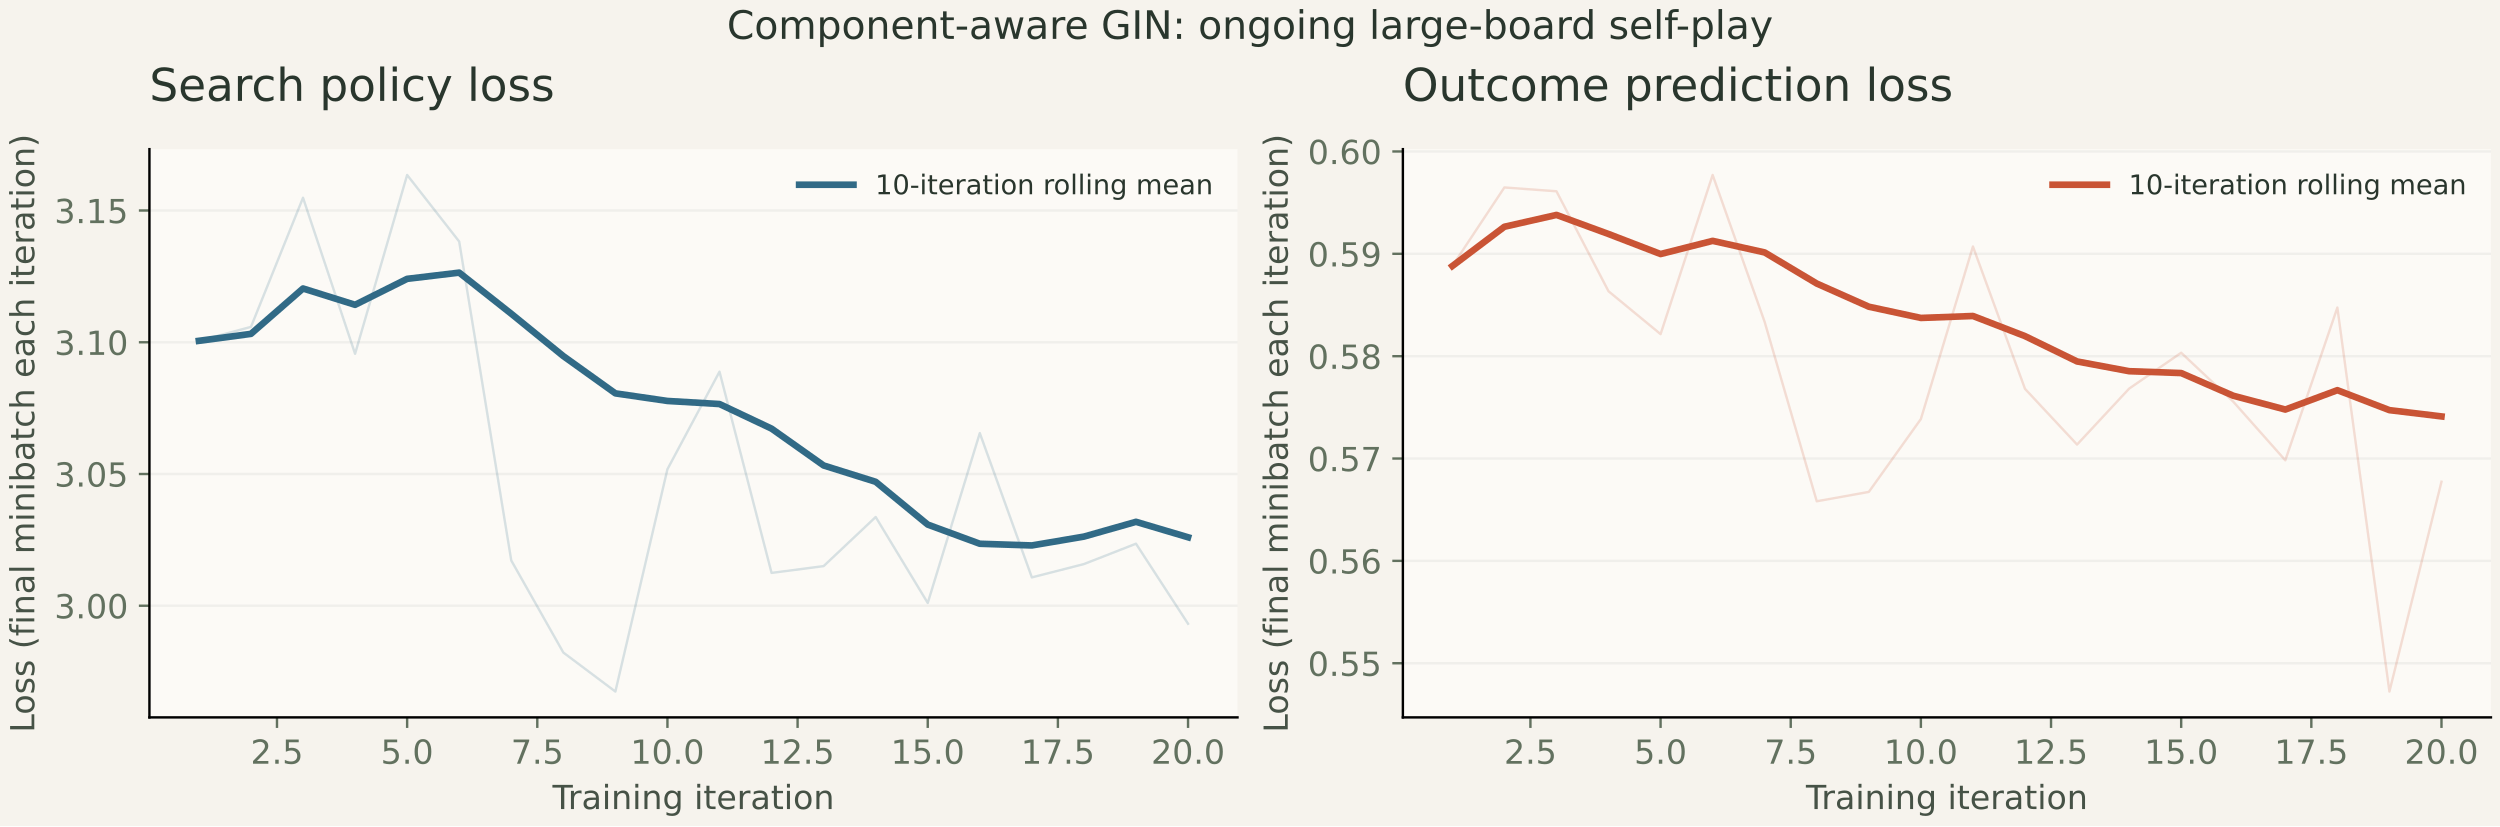
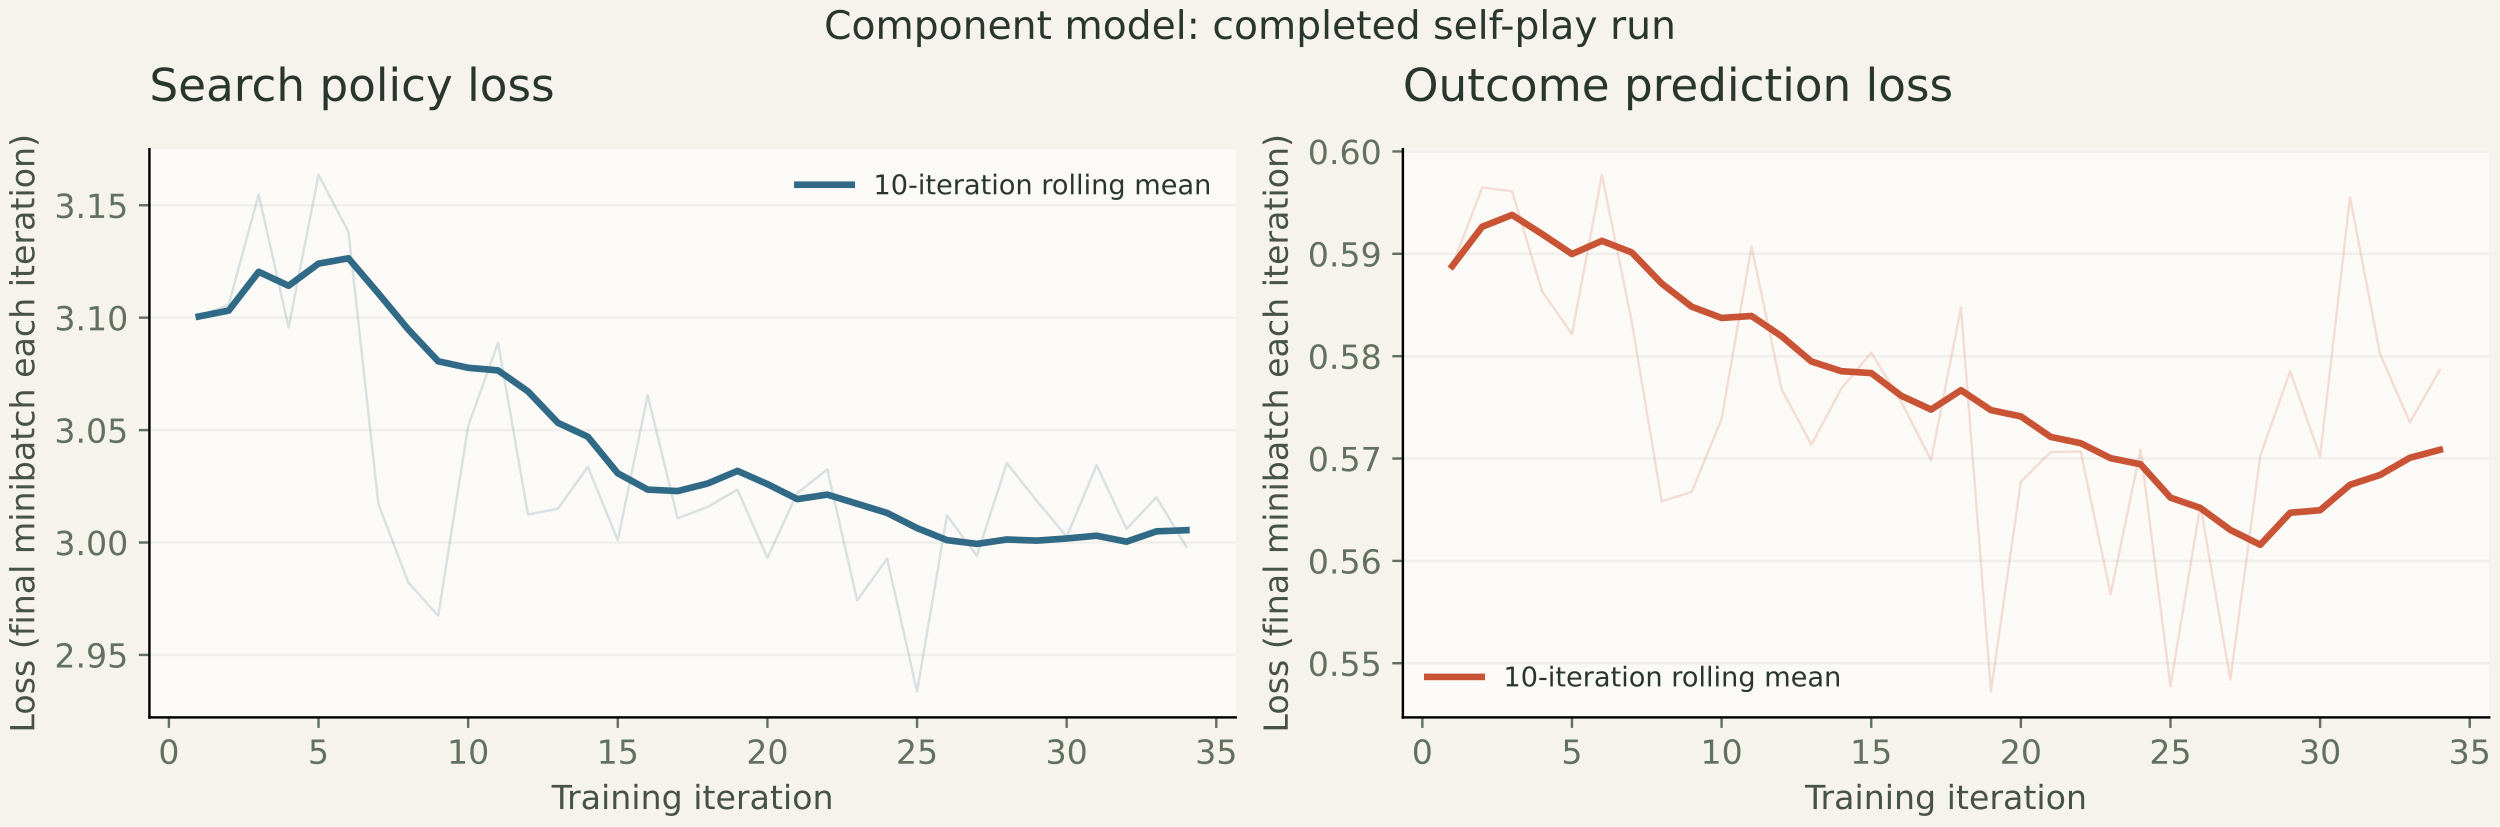
<svg xmlns="http://www.w3.org/2000/svg" xmlns:xlink="http://www.w3.org/1999/xlink" width="828pt" height="273.6pt" viewBox="0 0 828 273.6" version="1.1">
  <defs>
    <style type="text/css">*{stroke-linejoin: round; stroke-linecap: butt}</style>
  </defs>
  <g id="figure_1">
    <g id="patch_1">
      <path d="M 0 273.6 L 828 273.6 L 828 0 L 0 0 z " style="fill: #f6f3ed" />
    </g>
    <g id="axes_1">
      <g id="patch_2">
-         <path d="M 49.493 237.599 L 409.86 237.599 L 409.86 49.399 L 49.493 49.399 z " style="fill: #fcfaf6" />
+         <path d="M 49.493 237.599 L 409.282 237.599 L 409.282 49.399 L 49.493 49.399 z " style="fill: #fcfaf6" />
      </g>
      <g id="matplotlib.axis_1">
        <g id="xtick_1">
          <g id="line2d_1">
            <defs>
              <path id="m33b738a02d" d="M 0 0 L 0 3.5 " style="stroke: #62715f; stroke-width: 0.8" />
            </defs>
            <g>
-               <use xlink:href="#m33b738a02d" x="91.737" y="237.599" style="fill: #62715f; stroke: #62715f; stroke-width: 0.8" />
+               <use xlink:href="#m33b738a02d" x="55.936" y="237.599" style="fill: #62715f; stroke: #62715f; stroke-width: 0.8" />
            </g>
          </g>
          <g id="text_1">
-             <text style="font-size: 11px; font-family: 'DejaVu Sans'; text-anchor: middle; fill: #62715f" x="91.737" y="252.956" transform="rotate(-0 91.73723 252.9563)">2.5</text>
+             <text style="font-size: 11px; font-family: 'DejaVu Sans'; text-anchor: middle; fill: #62715f" x="55.936" y="252.956" transform="rotate(-0 55.93579 252.9563)">0</text>
          </g>
        </g>
        <g id="xtick_2">
          <g id="line2d_2">
            <g>
-               <use xlink:href="#m33b738a02d" x="134.843" y="237.599" style="fill: #62715f; stroke: #62715f; stroke-width: 0.8" />
+               <use xlink:href="#m33b738a02d" x="105.494" y="237.599" style="fill: #62715f; stroke: #62715f; stroke-width: 0.8" />
            </g>
          </g>
          <g id="text_2">
-             <text style="font-size: 11px; font-family: 'DejaVu Sans'; text-anchor: middle; fill: #62715f" x="134.843" y="252.956" transform="rotate(-0 134.8433 252.9563)">5.0</text>
+             <text style="font-size: 11px; font-family: 'DejaVu Sans'; text-anchor: middle; fill: #62715f" x="105.494" y="252.956" transform="rotate(-0 105.4935 252.9563)">5</text>
          </g>
        </g>
        <g id="xtick_3">
          <g id="line2d_3">
            <g>
-               <use xlink:href="#m33b738a02d" x="177.949" y="237.599" style="fill: #62715f; stroke: #62715f; stroke-width: 0.8" />
+               <use xlink:href="#m33b738a02d" x="155.051" y="237.599" style="fill: #62715f; stroke: #62715f; stroke-width: 0.8" />
            </g>
          </g>
          <g id="text_3">
-             <text style="font-size: 11px; font-family: 'DejaVu Sans'; text-anchor: middle; fill: #62715f" x="177.949" y="252.956" transform="rotate(-0 177.9494 252.9563)">7.5</text>
+             <text style="font-size: 11px; font-family: 'DejaVu Sans'; text-anchor: middle; fill: #62715f" x="155.051" y="252.956" transform="rotate(-0 155.0512 252.9563)">10</text>
          </g>
        </g>
        <g id="xtick_4">
          <g id="line2d_4">
            <g>
-               <use xlink:href="#m33b738a02d" x="221.055" y="237.599" style="fill: #62715f; stroke: #62715f; stroke-width: 0.8" />
+               <use xlink:href="#m33b738a02d" x="204.609" y="237.599" style="fill: #62715f; stroke: #62715f; stroke-width: 0.8" />
            </g>
          </g>
          <g id="text_4">
-             <text style="font-size: 11px; font-family: 'DejaVu Sans'; text-anchor: middle; fill: #62715f" x="221.055" y="252.956" transform="rotate(-0 221.0554 252.9563)">10.0</text>
+             <text style="font-size: 11px; font-family: 'DejaVu Sans'; text-anchor: middle; fill: #62715f" x="204.609" y="252.956" transform="rotate(-0 204.6089 252.9563)">15</text>
          </g>
        </g>
        <g id="xtick_5">
          <g id="line2d_5">
            <g>
-               <use xlink:href="#m33b738a02d" x="264.161" y="237.599" style="fill: #62715f; stroke: #62715f; stroke-width: 0.8" />
+               <use xlink:href="#m33b738a02d" x="254.167" y="237.599" style="fill: #62715f; stroke: #62715f; stroke-width: 0.8" />
            </g>
          </g>
          <g id="text_5">
-             <text style="font-size: 11px; font-family: 'DejaVu Sans'; text-anchor: middle; fill: #62715f" x="264.161" y="252.956" transform="rotate(-0 264.1615 252.9563)">12.5</text>
+             <text style="font-size: 11px; font-family: 'DejaVu Sans'; text-anchor: middle; fill: #62715f" x="254.167" y="252.956" transform="rotate(-0 254.1667 252.9563)">20</text>
          </g>
        </g>
        <g id="xtick_6">
          <g id="line2d_6">
            <g>
-               <use xlink:href="#m33b738a02d" x="307.268" y="237.599" style="fill: #62715f; stroke: #62715f; stroke-width: 0.8" />
+               <use xlink:href="#m33b738a02d" x="303.724" y="237.599" style="fill: #62715f; stroke: #62715f; stroke-width: 0.8" />
            </g>
          </g>
          <g id="text_6">
-             <text style="font-size: 11px; font-family: 'DejaVu Sans'; text-anchor: middle; fill: #62715f" x="307.268" y="252.956" transform="rotate(-0 307.2676 252.9563)">15.0</text>
+             <text style="font-size: 11px; font-family: 'DejaVu Sans'; text-anchor: middle; fill: #62715f" x="303.724" y="252.956" transform="rotate(-0 303.7244 252.9563)">25</text>
          </g>
        </g>
        <g id="xtick_7">
          <g id="line2d_7">
            <g>
-               <use xlink:href="#m33b738a02d" x="350.374" y="237.599" style="fill: #62715f; stroke: #62715f; stroke-width: 0.8" />
+               <use xlink:href="#m33b738a02d" x="353.282" y="237.599" style="fill: #62715f; stroke: #62715f; stroke-width: 0.8" />
            </g>
          </g>
          <g id="text_7">
-             <text style="font-size: 11px; font-family: 'DejaVu Sans'; text-anchor: middle; fill: #62715f" x="350.374" y="252.956" transform="rotate(-0 350.3736 252.9563)">17.5</text>
+             <text style="font-size: 11px; font-family: 'DejaVu Sans'; text-anchor: middle; fill: #62715f" x="353.282" y="252.956" transform="rotate(-0 353.2821 252.9563)">30</text>
          </g>
        </g>
        <g id="xtick_8">
          <g id="line2d_8">
            <g>
-               <use xlink:href="#m33b738a02d" x="393.48" y="237.599" style="fill: #62715f; stroke: #62715f; stroke-width: 0.8" />
+               <use xlink:href="#m33b738a02d" x="402.84" y="237.599" style="fill: #62715f; stroke: #62715f; stroke-width: 0.8" />
            </g>
          </g>
          <g id="text_8">
-             <text style="font-size: 11px; font-family: 'DejaVu Sans'; text-anchor: middle; fill: #62715f" x="393.48" y="252.956" transform="rotate(-0 393.4797 252.9563)">20.0</text>
+             <text style="font-size: 11px; font-family: 'DejaVu Sans'; text-anchor: middle; fill: #62715f" x="402.84" y="252.956" transform="rotate(-0 402.8398 252.9563)">35</text>
          </g>
        </g>
        <g id="text_9">
-           <text style="font-size: 11px; font-family: 'DejaVu Sans'; text-anchor: middle; fill: #465246" x="229.677" y="267.957" transform="rotate(-0 229.6766 267.9572)">Training iteration</text>
+           <text style="font-size: 11px; font-family: 'DejaVu Sans'; text-anchor: middle; fill: #465246" x="229.388" y="267.957" transform="rotate(-0 229.3878 267.9572)">Training iteration</text>
        </g>
      </g>
      <g id="matplotlib.axis_2">
        <g id="ytick_1">
          <g id="line2d_9">
-             <path d="M 49.493 200.615 L 409.86 200.615 " clip-path="url(#p39adaccbd3)" style="fill: none; stroke: #b0b0b0; stroke-opacity: 0.15; stroke-width: 0.8; stroke-linecap: square" />
+             <path d="M 49.493 216.904 L 409.282 216.904 " clip-path="url(#p770734e2e4)" style="fill: none; stroke: #b0b0b0; stroke-opacity: 0.15; stroke-width: 0.8; stroke-linecap: square" />
          </g>
          <g id="line2d_10">
            <defs>
              <path id="m487b90fc59" d="M 0 0 L -3.5 0 " style="stroke: #62715f; stroke-width: 0.8" />
            </defs>
            <g>
-               <use xlink:href="#m487b90fc59" x="49.493" y="200.615" style="fill: #62715f; stroke: #62715f; stroke-width: 0.8" />
+               <use xlink:href="#m487b90fc59" x="49.493" y="216.904" style="fill: #62715f; stroke: #62715f; stroke-width: 0.8" />
            </g>
          </g>
          <g id="text_10">
-             <text style="font-size: 11px; font-family: 'DejaVu Sans'; text-anchor: end; fill: #62715f" x="42.493" y="204.794" transform="rotate(-0 42.49329 204.7939)">3.00</text>
+             <text style="font-size: 11px; font-family: 'DejaVu Sans'; text-anchor: end; fill: #62715f" x="42.493" y="221.083" transform="rotate(-0 42.49329 221.0829)">2.95</text>
          </g>
        </g>
        <g id="ytick_2">
          <g id="line2d_11">
-             <path d="M 49.493 156.983 L 409.86 156.983 " clip-path="url(#p39adaccbd3)" style="fill: none; stroke: #b0b0b0; stroke-opacity: 0.15; stroke-width: 0.8; stroke-linecap: square" />
+             <path d="M 49.493 179.676 L 409.282 179.676 " clip-path="url(#p770734e2e4)" style="fill: none; stroke: #b0b0b0; stroke-opacity: 0.15; stroke-width: 0.8; stroke-linecap: square" />
          </g>
          <g id="line2d_12">
            <g>
-               <use xlink:href="#m487b90fc59" x="49.493" y="156.983" style="fill: #62715f; stroke: #62715f; stroke-width: 0.8" />
+               <use xlink:href="#m487b90fc59" x="49.493" y="179.676" style="fill: #62715f; stroke: #62715f; stroke-width: 0.8" />
            </g>
          </g>
          <g id="text_11">
-             <text style="font-size: 11px; font-family: 'DejaVu Sans'; text-anchor: end; fill: #62715f" x="42.493" y="161.162" transform="rotate(-0 42.49329 161.1617)">3.05</text>
+             <text style="font-size: 11px; font-family: 'DejaVu Sans'; text-anchor: end; fill: #62715f" x="42.493" y="183.855" transform="rotate(-0 42.49329 183.8548)">3.00</text>
          </g>
        </g>
        <g id="ytick_3">
          <g id="line2d_13">
-             <path d="M 49.493 113.351 L 409.86 113.351 " clip-path="url(#p39adaccbd3)" style="fill: none; stroke: #b0b0b0; stroke-opacity: 0.15; stroke-width: 0.8; stroke-linecap: square" />
+             <path d="M 49.493 142.448 L 409.282 142.448 " clip-path="url(#p770734e2e4)" style="fill: none; stroke: #b0b0b0; stroke-opacity: 0.15; stroke-width: 0.8; stroke-linecap: square" />
          </g>
          <g id="line2d_14">
            <g>
-               <use xlink:href="#m487b90fc59" x="49.493" y="113.351" style="fill: #62715f; stroke: #62715f; stroke-width: 0.8" />
+               <use xlink:href="#m487b90fc59" x="49.493" y="142.448" style="fill: #62715f; stroke: #62715f; stroke-width: 0.8" />
            </g>
          </g>
          <g id="text_12">
-             <text style="font-size: 11px; font-family: 'DejaVu Sans'; text-anchor: end; fill: #62715f" x="42.493" y="117.53" transform="rotate(-0 42.49329 117.5295)">3.10</text>
+             <text style="font-size: 11px; font-family: 'DejaVu Sans'; text-anchor: end; fill: #62715f" x="42.493" y="146.627" transform="rotate(-0 42.49329 146.6267)">3.05</text>
          </g>
        </g>
        <g id="ytick_4">
          <g id="line2d_15">
-             <path d="M 49.493 69.719 L 409.86 69.719 " clip-path="url(#p39adaccbd3)" style="fill: none; stroke: #b0b0b0; stroke-opacity: 0.15; stroke-width: 0.8; stroke-linecap: square" />
+             <path d="M 49.493 105.22 L 409.282 105.22 " clip-path="url(#p770734e2e4)" style="fill: none; stroke: #b0b0b0; stroke-opacity: 0.15; stroke-width: 0.8; stroke-linecap: square" />
          </g>
          <g id="line2d_16">
            <g>
-               <use xlink:href="#m487b90fc59" x="49.493" y="69.719" style="fill: #62715f; stroke: #62715f; stroke-width: 0.8" />
+               <use xlink:href="#m487b90fc59" x="49.493" y="105.22" style="fill: #62715f; stroke: #62715f; stroke-width: 0.8" />
            </g>
          </g>
          <g id="text_13">
-             <text style="font-size: 11px; font-family: 'DejaVu Sans'; text-anchor: end; fill: #62715f" x="42.493" y="73.897" transform="rotate(-0 42.49329 73.89736)">3.15</text>
-           </g>
-         </g>
-         <g id="text_14">
+             <text style="font-size: 11px; font-family: 'DejaVu Sans'; text-anchor: end; fill: #62715f" x="42.493" y="109.399" transform="rotate(-0 42.49329 109.3987)">3.10</text>
+           </g>
+         </g>
+         <g id="ytick_5">
+           <g id="line2d_17">
+             <path d="M 49.493 67.992 L 409.282 67.992 " clip-path="url(#p770734e2e4)" style="fill: none; stroke: #b0b0b0; stroke-opacity: 0.15; stroke-width: 0.8; stroke-linecap: square" />
+           </g>
+           <g id="line2d_18">
+             <g>
+               <use xlink:href="#m487b90fc59" x="49.493" y="67.992" style="fill: #62715f; stroke: #62715f; stroke-width: 0.8" />
+             </g>
+           </g>
+           <g id="text_14">
+             <text style="font-size: 11px; font-family: 'DejaVu Sans'; text-anchor: end; fill: #62715f" x="42.493" y="72.171" transform="rotate(-0 42.49329 72.17059)">3.15</text>
+           </g>
+         </g>
+         <g id="text_15">
          <text style="font-size: 11px; font-family: 'DejaVu Sans'; text-anchor: middle; fill: #465246" x="11.359" y="143.499" transform="rotate(-90 11.35852 143.4991)">Loss (final minibatch each iteration)</text>
        </g>
      </g>
-       <g id="line2d_17">
-         <path d="M 65.874 112.88 L 83.116 108.269 L 100.358 65.496 L 117.601 117.172 L 134.843 57.954 L 152.086 80.003 L 169.328 185.625 L 186.571 216.116 L 203.813 229.044 L 221.055 155.407 L 238.298 123.101 L 255.54 189.745 L 272.783 187.498 L 290.025 171.23 L 307.268 199.701 L 324.51 143.445 L 341.752 191.234 L 358.995 186.822 L 376.237 180.074 L 393.48 206.589 " clip-path="url(#p39adaccbd3)" style="fill: none; stroke: #316a86; stroke-opacity: 0.18; stroke-width: 0.8; stroke-linecap: square" />
-       </g>
-       <g id="line2d_18">
-         <path d="M 65.874 112.88 L 83.116 110.575 L 100.358 95.548 L 117.601 100.954 L 134.843 92.354 L 152.086 90.296 L 169.328 103.914 L 186.571 117.939 L 203.813 130.284 L 221.055 132.797 L 238.298 133.819 L 255.54 141.966 L 272.783 154.166 L 290.025 159.572 L 307.268 173.747 L 324.51 180.091 L 341.752 180.652 L 358.995 177.723 L 376.237 172.826 L 393.48 177.944 " clip-path="url(#p39adaccbd3)" style="fill: none; stroke: #316a86; stroke-width: 2.2; stroke-linecap: square" />
+       <g id="line2d_19">
+         <path d="M 65.847 104.818 L 75.759 100.884 L 85.67 64.389 L 95.582 108.48 L 105.494 57.954 L 115.405 76.767 L 125.317 166.886 L 135.228 192.902 L 145.14 203.933 L 155.051 141.103 L 164.963 113.539 L 174.874 170.401 L 184.786 168.485 L 194.697 154.604 L 204.609 178.896 L 214.52 130.897 L 224.432 171.672 L 234.344 167.908 L 244.255 162.15 L 254.167 184.773 L 264.078 163.268 L 273.99 155.456 L 283.901 198.851 L 293.813 185.041 L 303.724 229.044 L 313.636 170.738 L 323.547 184.115 L 333.459 153.36 L 343.371 165.896 L 353.282 177.732 L 363.194 154.064 L 373.105 175.179 L 383.017 164.678 L 392.928 181.135 " clip-path="url(#p770734e2e4)" style="fill: none; stroke: #316a86; stroke-opacity: 0.18; stroke-width: 0.8; stroke-linecap: square" />
+       </g>
+       <g id="line2d_20">
+         <path d="M 65.847 104.818 L 75.759 102.851 L 85.67 90.03 L 95.582 94.643 L 105.494 87.305 L 115.405 85.549 L 125.317 97.168 L 135.228 109.135 L 145.14 119.668 L 155.051 121.812 L 164.963 122.684 L 174.874 129.635 L 184.786 140.045 L 194.697 144.657 L 204.609 156.752 L 214.52 162.165 L 224.432 162.643 L 234.344 160.144 L 244.255 155.966 L 254.167 160.333 L 264.078 165.305 L 273.99 163.811 L 283.901 166.848 L 293.813 169.891 L 303.724 174.906 L 313.636 178.89 L 323.547 180.135 L 333.459 178.68 L 343.371 179.054 L 353.282 178.35 L 363.194 177.43 L 373.105 179.402 L 383.017 175.985 L 392.928 175.594 " clip-path="url(#p770734e2e4)" style="fill: none; stroke: #316a86; stroke-width: 2.2; stroke-linecap: square" />
      </g>
      <g id="patch_3">
        <path d="M 49.493 237.599 L 49.493 49.399 " style="fill: none; stroke: #000000; stroke-width: 0.8; stroke-linejoin: miter; stroke-linecap: square" />
      </g>
      <g id="patch_4">
-         <path d="M 49.493 237.599 L 409.86 237.599 " style="fill: none; stroke: #000000; stroke-width: 0.8; stroke-linejoin: miter; stroke-linecap: square" />
-       </g>
-       <g id="text_15">
+         <path d="M 49.493 237.599 L 409.282 237.599 " style="fill: none; stroke: #000000; stroke-width: 0.8; stroke-linejoin: miter; stroke-linecap: square" />
+       </g>
+       <g id="text_16">
        <text style="font-size: 15px; font-family: 'DejaVu Sans'; text-anchor: start; fill: #29362d" x="49.493" y="33.399" transform="rotate(-0 49.49329 33.39939)">Search policy loss</text>
      </g>
      <g id="legend_1">
-         <g id="line2d_19">
-           <path d="M 264.669 61.188 L 273.669 61.188 L 282.669 61.188 " style="fill: none; stroke: #316a86; stroke-width: 2.2; stroke-linecap: square" />
-         </g>
-         <g id="text_16">
-           <text style="font-size: 9px; font-family: 'DejaVu Sans'; text-anchor: start; fill: #29362d" x="289.869" y="64.338" transform="rotate(-0 289.8689 64.33799)">10-iteration rolling mean</text>
+         <g id="line2d_21">
+           <path d="M 264.091 61.188 L 273.091 61.188 L 282.091 61.188 " style="fill: none; stroke: #316a86; stroke-width: 2.2; stroke-linecap: square" />
+         </g>
+         <g id="text_17">
+           <text style="font-size: 9px; font-family: 'DejaVu Sans'; text-anchor: start; fill: #29362d" x="289.291" y="64.338" transform="rotate(-0 289.2912 64.33799)">10-iteration rolling mean</text>
        </g>
      </g>
    </g>
    <g id="axes_2">
      <g id="patch_5">
-         <path d="M 464.633 237.599 L 825 237.599 L 825 49.399 L 464.633 49.399 z " style="fill: #fcfaf6" />
+         <path d="M 464.633 237.599 L 824.422 237.599 L 824.422 49.399 L 464.633 49.399 z " style="fill: #fcfaf6" />
      </g>
      <g id="matplotlib.axis_3">
        <g id="xtick_9">
-           <g id="line2d_20">
-             <g>
-               <use xlink:href="#m33b738a02d" x="506.877" y="237.599" style="fill: #62715f; stroke: #62715f; stroke-width: 0.8" />
-             </g>
-           </g>
-           <g id="text_17">
-             <text style="font-size: 11px; font-family: 'DejaVu Sans'; text-anchor: middle; fill: #62715f" x="506.877" y="252.956" transform="rotate(-0 506.877 252.9563)">2.5</text>
+           <g id="line2d_22">
+             <g>
+               <use xlink:href="#m33b738a02d" x="471.076" y="237.599" style="fill: #62715f; stroke: #62715f; stroke-width: 0.8" />
+             </g>
+           </g>
+           <g id="text_18">
+             <text style="font-size: 11px; font-family: 'DejaVu Sans'; text-anchor: middle; fill: #62715f" x="471.076" y="252.956" transform="rotate(-0 471.0756 252.9563)">0</text>
          </g>
        </g>
        <g id="xtick_10">
-           <g id="line2d_21">
-             <g>
-               <use xlink:href="#m33b738a02d" x="549.983" y="237.599" style="fill: #62715f; stroke: #62715f; stroke-width: 0.8" />
-             </g>
-           </g>
-           <g id="text_18">
-             <text style="font-size: 11px; font-family: 'DejaVu Sans'; text-anchor: middle; fill: #62715f" x="549.983" y="252.956" transform="rotate(-0 549.9831 252.9563)">5.0</text>
+           <g id="line2d_23">
+             <g>
+               <use xlink:href="#m33b738a02d" x="520.633" y="237.599" style="fill: #62715f; stroke: #62715f; stroke-width: 0.8" />
+             </g>
+           </g>
+           <g id="text_19">
+             <text style="font-size: 11px; font-family: 'DejaVu Sans'; text-anchor: middle; fill: #62715f" x="520.633" y="252.956" transform="rotate(-0 520.6333 252.9563)">5</text>
          </g>
        </g>
        <g id="xtick_11">
-           <g id="line2d_22">
-             <g>
-               <use xlink:href="#m33b738a02d" x="593.089" y="237.599" style="fill: #62715f; stroke: #62715f; stroke-width: 0.8" />
-             </g>
-           </g>
-           <g id="text_19">
-             <text style="font-size: 11px; font-family: 'DejaVu Sans'; text-anchor: middle; fill: #62715f" x="593.089" y="252.956" transform="rotate(-0 593.0891 252.9563)">7.5</text>
+           <g id="line2d_24">
+             <g>
+               <use xlink:href="#m33b738a02d" x="570.191" y="237.599" style="fill: #62715f; stroke: #62715f; stroke-width: 0.8" />
+             </g>
+           </g>
+           <g id="text_20">
+             <text style="font-size: 11px; font-family: 'DejaVu Sans'; text-anchor: middle; fill: #62715f" x="570.191" y="252.956" transform="rotate(-0 570.191 252.9563)">10</text>
          </g>
        </g>
        <g id="xtick_12">
-           <g id="line2d_23">
-             <g>
-               <use xlink:href="#m33b738a02d" x="636.195" y="237.599" style="fill: #62715f; stroke: #62715f; stroke-width: 0.8" />
-             </g>
-           </g>
-           <g id="text_20">
-             <text style="font-size: 11px; font-family: 'DejaVu Sans'; text-anchor: middle; fill: #62715f" x="636.195" y="252.956" transform="rotate(-0 636.1952 252.9563)">10.0</text>
+           <g id="line2d_25">
+             <g>
+               <use xlink:href="#m33b738a02d" x="619.749" y="237.599" style="fill: #62715f; stroke: #62715f; stroke-width: 0.8" />
+             </g>
+           </g>
+           <g id="text_21">
+             <text style="font-size: 11px; font-family: 'DejaVu Sans'; text-anchor: middle; fill: #62715f" x="619.749" y="252.956" transform="rotate(-0 619.7487 252.9563)">15</text>
          </g>
        </g>
        <g id="xtick_13">
-           <g id="line2d_24">
-             <g>
-               <use xlink:href="#m33b738a02d" x="679.301" y="237.599" style="fill: #62715f; stroke: #62715f; stroke-width: 0.8" />
-             </g>
-           </g>
-           <g id="text_21">
-             <text style="font-size: 11px; font-family: 'DejaVu Sans'; text-anchor: middle; fill: #62715f" x="679.301" y="252.956" transform="rotate(-0 679.3013 252.9563)">12.5</text>
+           <g id="line2d_26">
+             <g>
+               <use xlink:href="#m33b738a02d" x="669.306" y="237.599" style="fill: #62715f; stroke: #62715f; stroke-width: 0.8" />
+             </g>
+           </g>
+           <g id="text_22">
+             <text style="font-size: 11px; font-family: 'DejaVu Sans'; text-anchor: middle; fill: #62715f" x="669.306" y="252.956" transform="rotate(-0 669.3064 252.9563)">20</text>
          </g>
        </g>
        <g id="xtick_14">
-           <g id="line2d_25">
-             <g>
-               <use xlink:href="#m33b738a02d" x="722.407" y="237.599" style="fill: #62715f; stroke: #62715f; stroke-width: 0.8" />
-             </g>
-           </g>
-           <g id="text_22">
-             <text style="font-size: 11px; font-family: 'DejaVu Sans'; text-anchor: middle; fill: #62715f" x="722.407" y="252.956" transform="rotate(-0 722.4073 252.9563)">15.0</text>
+           <g id="line2d_27">
+             <g>
+               <use xlink:href="#m33b738a02d" x="718.864" y="237.599" style="fill: #62715f; stroke: #62715f; stroke-width: 0.8" />
+             </g>
+           </g>
+           <g id="text_23">
+             <text style="font-size: 11px; font-family: 'DejaVu Sans'; text-anchor: middle; fill: #62715f" x="718.864" y="252.956" transform="rotate(-0 718.8641 252.9563)">25</text>
          </g>
        </g>
        <g id="xtick_15">
-           <g id="line2d_26">
-             <g>
-               <use xlink:href="#m33b738a02d" x="765.513" y="237.599" style="fill: #62715f; stroke: #62715f; stroke-width: 0.8" />
-             </g>
-           </g>
-           <g id="text_23">
-             <text style="font-size: 11px; font-family: 'DejaVu Sans'; text-anchor: middle; fill: #62715f" x="765.513" y="252.956" transform="rotate(-0 765.5134 252.9563)">17.5</text>
+           <g id="line2d_28">
+             <g>
+               <use xlink:href="#m33b738a02d" x="768.422" y="237.599" style="fill: #62715f; stroke: #62715f; stroke-width: 0.8" />
+             </g>
+           </g>
+           <g id="text_24">
+             <text style="font-size: 11px; font-family: 'DejaVu Sans'; text-anchor: middle; fill: #62715f" x="768.422" y="252.956" transform="rotate(-0 768.4218 252.9563)">30</text>
          </g>
        </g>
        <g id="xtick_16">
-           <g id="line2d_27">
-             <g>
-               <use xlink:href="#m33b738a02d" x="808.619" y="237.599" style="fill: #62715f; stroke: #62715f; stroke-width: 0.8" />
-             </g>
-           </g>
-           <g id="text_24">
-             <text style="font-size: 11px; font-family: 'DejaVu Sans'; text-anchor: middle; fill: #62715f" x="808.619" y="252.956" transform="rotate(-0 808.6195 252.9563)">20.0</text>
-           </g>
-         </g>
-         <g id="text_25">
-           <text style="font-size: 11px; font-family: 'DejaVu Sans'; text-anchor: middle; fill: #465246" x="644.816" y="267.957" transform="rotate(-0 644.8164 267.9572)">Training iteration</text>
+           <g id="line2d_29">
+             <g>
+               <use xlink:href="#m33b738a02d" x="817.98" y="237.599" style="fill: #62715f; stroke: #62715f; stroke-width: 0.8" />
+             </g>
+           </g>
+           <g id="text_25">
+             <text style="font-size: 11px; font-family: 'DejaVu Sans'; text-anchor: middle; fill: #62715f" x="817.98" y="252.956" transform="rotate(-0 817.9796 252.9563)">35</text>
+           </g>
+         </g>
+         <g id="text_26">
+           <text style="font-size: 11px; font-family: 'DejaVu Sans'; text-anchor: middle; fill: #465246" x="644.528" y="267.957" transform="rotate(-0 644.5276 267.9572)">Training iteration</text>
        </g>
      </g>
      <g id="matplotlib.axis_4">
-         <g id="ytick_5">
-           <g id="line2d_28">
-             <path d="M 464.633 219.665 L 825 219.665 " clip-path="url(#p067f002894)" style="fill: none; stroke: #b0b0b0; stroke-opacity: 0.15; stroke-width: 0.8; stroke-linecap: square" />
-           </g>
-           <g id="line2d_29">
-             <g>
-               <use xlink:href="#m487b90fc59" x="464.633" y="219.665" style="fill: #62715f; stroke: #62715f; stroke-width: 0.8" />
-             </g>
-           </g>
-           <g id="text_26">
-             <text style="font-size: 11px; font-family: 'DejaVu Sans'; text-anchor: end; fill: #62715f" x="457.633" y="223.844" transform="rotate(-0 457.633 223.8442)">0.55</text>
-           </g>
-         </g>
        <g id="ytick_6">
          <g id="line2d_30">
-             <path d="M 464.633 185.766 L 825 185.766 " clip-path="url(#p067f002894)" style="fill: none; stroke: #b0b0b0; stroke-opacity: 0.15; stroke-width: 0.8; stroke-linecap: square" />
+             <path d="M 464.633 219.665 L 824.422 219.665 " clip-path="url(#p3c7b3bd1b5)" style="fill: none; stroke: #b0b0b0; stroke-opacity: 0.15; stroke-width: 0.8; stroke-linecap: square" />
          </g>
          <g id="line2d_31">
            <g>
-               <use xlink:href="#m487b90fc59" x="464.633" y="185.766" style="fill: #62715f; stroke: #62715f; stroke-width: 0.8" />
+               <use xlink:href="#m487b90fc59" x="464.633" y="219.665" style="fill: #62715f; stroke: #62715f; stroke-width: 0.8" />
            </g>
          </g>
          <g id="text_27">
-             <text style="font-size: 11px; font-family: 'DejaVu Sans'; text-anchor: end; fill: #62715f" x="457.633" y="189.944" transform="rotate(-0 457.633 189.9444)">0.56</text>
+             <text style="font-size: 11px; font-family: 'DejaVu Sans'; text-anchor: end; fill: #62715f" x="457.633" y="223.844" transform="rotate(-0 457.633 223.8442)">0.55</text>
          </g>
        </g>
        <g id="ytick_7">
          <g id="line2d_32">
-             <path d="M 464.633 151.866 L 825 151.866 " clip-path="url(#p067f002894)" style="fill: none; stroke: #b0b0b0; stroke-opacity: 0.15; stroke-width: 0.8; stroke-linecap: square" />
+             <path d="M 464.633 185.766 L 824.422 185.766 " clip-path="url(#p3c7b3bd1b5)" style="fill: none; stroke: #b0b0b0; stroke-opacity: 0.15; stroke-width: 0.8; stroke-linecap: square" />
          </g>
          <g id="line2d_33">
            <g>
-               <use xlink:href="#m487b90fc59" x="464.633" y="151.866" style="fill: #62715f; stroke: #62715f; stroke-width: 0.8" />
+               <use xlink:href="#m487b90fc59" x="464.633" y="185.766" style="fill: #62715f; stroke: #62715f; stroke-width: 0.8" />
            </g>
          </g>
          <g id="text_28">
-             <text style="font-size: 11px; font-family: 'DejaVu Sans'; text-anchor: end; fill: #62715f" x="457.633" y="156.045" transform="rotate(-0 457.633 156.0447)">0.57</text>
+             <text style="font-size: 11px; font-family: 'DejaVu Sans'; text-anchor: end; fill: #62715f" x="457.633" y="189.944" transform="rotate(-0 457.633 189.9444)">0.56</text>
          </g>
        </g>
        <g id="ytick_8">
          <g id="line2d_34">
-             <path d="M 464.633 117.966 L 825 117.966 " clip-path="url(#p067f002894)" style="fill: none; stroke: #b0b0b0; stroke-opacity: 0.15; stroke-width: 0.8; stroke-linecap: square" />
+             <path d="M 464.633 151.866 L 824.422 151.866 " clip-path="url(#p3c7b3bd1b5)" style="fill: none; stroke: #b0b0b0; stroke-opacity: 0.15; stroke-width: 0.8; stroke-linecap: square" />
          </g>
          <g id="line2d_35">
            <g>
-               <use xlink:href="#m487b90fc59" x="464.633" y="117.966" style="fill: #62715f; stroke: #62715f; stroke-width: 0.8" />
+               <use xlink:href="#m487b90fc59" x="464.633" y="151.866" style="fill: #62715f; stroke: #62715f; stroke-width: 0.8" />
            </g>
          </g>
          <g id="text_29">
-             <text style="font-size: 11px; font-family: 'DejaVu Sans'; text-anchor: end; fill: #62715f" x="457.633" y="122.145" transform="rotate(-0 457.633 122.1449)">0.58</text>
+             <text style="font-size: 11px; font-family: 'DejaVu Sans'; text-anchor: end; fill: #62715f" x="457.633" y="156.045" transform="rotate(-0 457.633 156.0447)">0.57</text>
          </g>
        </g>
        <g id="ytick_9">
          <g id="line2d_36">
-             <path d="M 464.633 84.066 L 825 84.066 " clip-path="url(#p067f002894)" style="fill: none; stroke: #b0b0b0; stroke-opacity: 0.15; stroke-width: 0.8; stroke-linecap: square" />
+             <path d="M 464.633 117.966 L 824.422 117.966 " clip-path="url(#p3c7b3bd1b5)" style="fill: none; stroke: #b0b0b0; stroke-opacity: 0.15; stroke-width: 0.8; stroke-linecap: square" />
          </g>
          <g id="line2d_37">
            <g>
-               <use xlink:href="#m487b90fc59" x="464.633" y="84.066" style="fill: #62715f; stroke: #62715f; stroke-width: 0.8" />
+               <use xlink:href="#m487b90fc59" x="464.633" y="117.966" style="fill: #62715f; stroke: #62715f; stroke-width: 0.8" />
            </g>
          </g>
          <g id="text_30">
-             <text style="font-size: 11px; font-family: 'DejaVu Sans'; text-anchor: end; fill: #62715f" x="457.633" y="88.245" transform="rotate(-0 457.633 88.24514)">0.59</text>
+             <text style="font-size: 11px; font-family: 'DejaVu Sans'; text-anchor: end; fill: #62715f" x="457.633" y="122.145" transform="rotate(-0 457.633 122.1449)">0.58</text>
          </g>
        </g>
        <g id="ytick_10">
          <g id="line2d_38">
-             <path d="M 464.633 50.167 L 825 50.167 " clip-path="url(#p067f002894)" style="fill: none; stroke: #b0b0b0; stroke-opacity: 0.15; stroke-width: 0.8; stroke-linecap: square" />
+             <path d="M 464.633 84.066 L 824.422 84.066 " clip-path="url(#p3c7b3bd1b5)" style="fill: none; stroke: #b0b0b0; stroke-opacity: 0.15; stroke-width: 0.8; stroke-linecap: square" />
          </g>
          <g id="line2d_39">
            <g>
+               <use xlink:href="#m487b90fc59" x="464.633" y="84.066" style="fill: #62715f; stroke: #62715f; stroke-width: 0.8" />
+             </g>
+           </g>
+           <g id="text_31">
+             <text style="font-size: 11px; font-family: 'DejaVu Sans'; text-anchor: end; fill: #62715f" x="457.633" y="88.245" transform="rotate(-0 457.633 88.24514)">0.59</text>
+           </g>
+         </g>
+         <g id="ytick_11">
+           <g id="line2d_40">
+             <path d="M 464.633 50.167 L 824.422 50.167 " clip-path="url(#p3c7b3bd1b5)" style="fill: none; stroke: #b0b0b0; stroke-opacity: 0.15; stroke-width: 0.8; stroke-linecap: square" />
+           </g>
+           <g id="line2d_41">
+             <g>
              <use xlink:href="#m487b90fc59" x="464.633" y="50.167" style="fill: #62715f; stroke: #62715f; stroke-width: 0.8" />
            </g>
          </g>
-           <g id="text_31">
+           <g id="text_32">
            <text style="font-size: 11px; font-family: 'DejaVu Sans'; text-anchor: end; fill: #62715f" x="457.633" y="54.345" transform="rotate(-0 457.633 54.34538)">0.60</text>
          </g>
        </g>
-         <g id="text_32">
+         <g id="text_33">
          <text style="font-size: 11px; font-family: 'DejaVu Sans'; text-anchor: middle; fill: #465246" x="426.498" y="143.499" transform="rotate(-90 426.4983 143.4991)">Loss (final minibatch each iteration)</text>
        </g>
      </g>
-       <g id="line2d_40">
-         <path d="M 481.013 88.11 L 498.256 62.084 L 515.498 63.352 L 532.741 96.463 L 549.983 110.665 L 567.225 57.954 L 584.468 106.668 L 601.71 166.024 L 618.953 162.918 L 636.195 138.787 L 653.438 81.646 L 670.68 128.787 L 687.922 147.242 L 705.165 128.713 L 722.407 116.828 L 739.65 133.024 L 756.892 152.45 L 774.135 101.874 L 791.377 229.044 L 808.619 159.549 " clip-path="url(#p067f002894)" style="fill: none; stroke: #c95435; stroke-opacity: 0.18; stroke-width: 0.8; stroke-linecap: square" />
-       </g>
-       <g id="line2d_41">
-         <path d="M 481.013 88.11 L 498.256 75.097 L 515.498 71.182 L 532.741 77.502 L 549.983 84.135 L 567.225 79.771 L 584.468 83.614 L 601.71 93.915 L 618.953 101.582 L 636.195 105.302 L 653.438 104.656 L 670.68 111.326 L 687.922 119.715 L 705.165 122.94 L 722.407 123.557 L 739.65 131.064 L 756.892 135.642 L 774.135 129.227 L 791.377 135.839 L 808.619 137.916 " clip-path="url(#p067f002894)" style="fill: none; stroke: #c95435; stroke-width: 2.2; stroke-linecap: square" />
+       <g id="line2d_42">
+         <path d="M 480.987 88.11 L 490.899 62.084 L 500.81 63.352 L 510.722 96.463 L 520.633 110.665 L 530.545 57.954 L 540.456 106.668 L 550.368 166.024 L 560.279 162.918 L 570.191 138.787 L 580.103 81.646 L 590.014 128.787 L 599.926 147.242 L 609.837 128.713 L 619.749 116.828 L 629.66 133.024 L 639.572 152.45 L 649.483 101.874 L 659.395 229.044 L 669.306 159.549 L 679.218 149.702 L 689.129 149.547 L 699.041 196.834 L 708.953 148.918 L 718.864 227.265 L 728.776 167.347 L 738.687 225.114 L 748.599 150.99 L 758.51 122.97 L 768.422 151.191 L 778.333 65.323 L 788.245 117.159 L 798.156 139.908 L 808.068 122.533 " clip-path="url(#p3c7b3bd1b5)" style="fill: none; stroke: #c95435; stroke-opacity: 0.18; stroke-width: 0.8; stroke-linecap: square" />
+       </g>
+       <g id="line2d_43">
+         <path d="M 480.987 88.11 L 490.899 75.097 L 500.81 71.182 L 510.722 77.502 L 520.633 84.135 L 530.545 79.771 L 540.456 83.614 L 550.368 93.915 L 560.279 101.582 L 570.191 105.302 L 580.103 104.656 L 590.014 111.326 L 599.926 119.715 L 609.837 122.94 L 619.749 123.557 L 629.66 131.064 L 639.572 135.642 L 649.483 129.227 L 659.395 135.839 L 669.306 137.916 L 679.218 144.721 L 689.129 146.797 L 699.041 151.757 L 708.953 153.777 L 718.864 164.821 L 728.776 168.253 L 738.687 175.52 L 748.599 180.431 L 758.51 169.824 L 768.422 168.988 L 778.333 160.55 L 788.245 157.311 L 798.156 151.619 L 808.068 148.98 " clip-path="url(#p3c7b3bd1b5)" style="fill: none; stroke: #c95435; stroke-width: 2.2; stroke-linecap: square" />
      </g>
      <g id="patch_6">
        <path d="M 464.633 237.599 L 464.633 49.399 " style="fill: none; stroke: #000000; stroke-width: 0.8; stroke-linejoin: miter; stroke-linecap: square" />
      </g>
      <g id="patch_7">
-         <path d="M 464.633 237.599 L 825 237.599 " style="fill: none; stroke: #000000; stroke-width: 0.8; stroke-linejoin: miter; stroke-linecap: square" />
-       </g>
-       <g id="text_33">
+         <path d="M 464.633 237.599 L 824.422 237.599 " style="fill: none; stroke: #000000; stroke-width: 0.8; stroke-linejoin: miter; stroke-linecap: square" />
+       </g>
+       <g id="text_34">
        <text style="font-size: 15px; font-family: 'DejaVu Sans'; text-anchor: start; fill: #29362d" x="464.633" y="33.399" transform="rotate(-0 464.633 33.39939)">Outcome prediction loss</text>
      </g>
      <g id="legend_2">
-         <g id="line2d_42">
-           <path d="M 679.809 61.188 L 688.809 61.188 L 697.809 61.188 " style="fill: none; stroke: #c95435; stroke-width: 2.2; stroke-linecap: square" />
-         </g>
-         <g id="text_34">
-           <text style="font-size: 9px; font-family: 'DejaVu Sans'; text-anchor: start; fill: #29362d" x="705.009" y="64.338" transform="rotate(-0 705.0087 64.33799)">10-iteration rolling mean</text>
+         <g id="line2d_44">
+           <path d="M 472.733 224.187 L 481.733 224.187 L 490.733 224.187 " style="fill: none; stroke: #c95435; stroke-width: 2.2; stroke-linecap: square" />
+         </g>
+         <g id="text_35">
+           <text style="font-size: 9px; font-family: 'DejaVu Sans'; text-anchor: start; fill: #29362d" x="497.933" y="227.337" transform="rotate(-0 497.933 227.3368)">10-iteration rolling mean</text>
        </g>
      </g>
    </g>
-     <g id="text_35">
-       <text style="font-size: 13px; font-family: 'DejaVu Sans'; text-anchor: middle; fill: #29362d" x="414" y="12.878" transform="rotate(-0 414 12.87821)">Component-aware GIN: ongoing large-board self-play</text>
+     <g id="text_36">
+       <text style="font-size: 13px; font-family: 'DejaVu Sans'; text-anchor: middle; fill: #29362d" x="414" y="12.878" transform="rotate(-0 414 12.87821)">Component model: completed self-play run</text>
    </g>
  </g>
  <defs>
-     <clipPath id="p39adaccbd3">
-       <rect x="49.493" y="49.399" width="360.367" height="188.2" />
+     <clipPath id="p770734e2e4">
+       <rect x="49.493" y="49.399" width="359.789" height="188.2" />
    </clipPath>
-     <clipPath id="p067f002894">
-       <rect x="464.633" y="49.399" width="360.367" height="188.2" />
+     <clipPath id="p3c7b3bd1b5">
+       <rect x="464.633" y="49.399" width="359.789" height="188.2" />
    </clipPath>
  </defs>
</svg>
